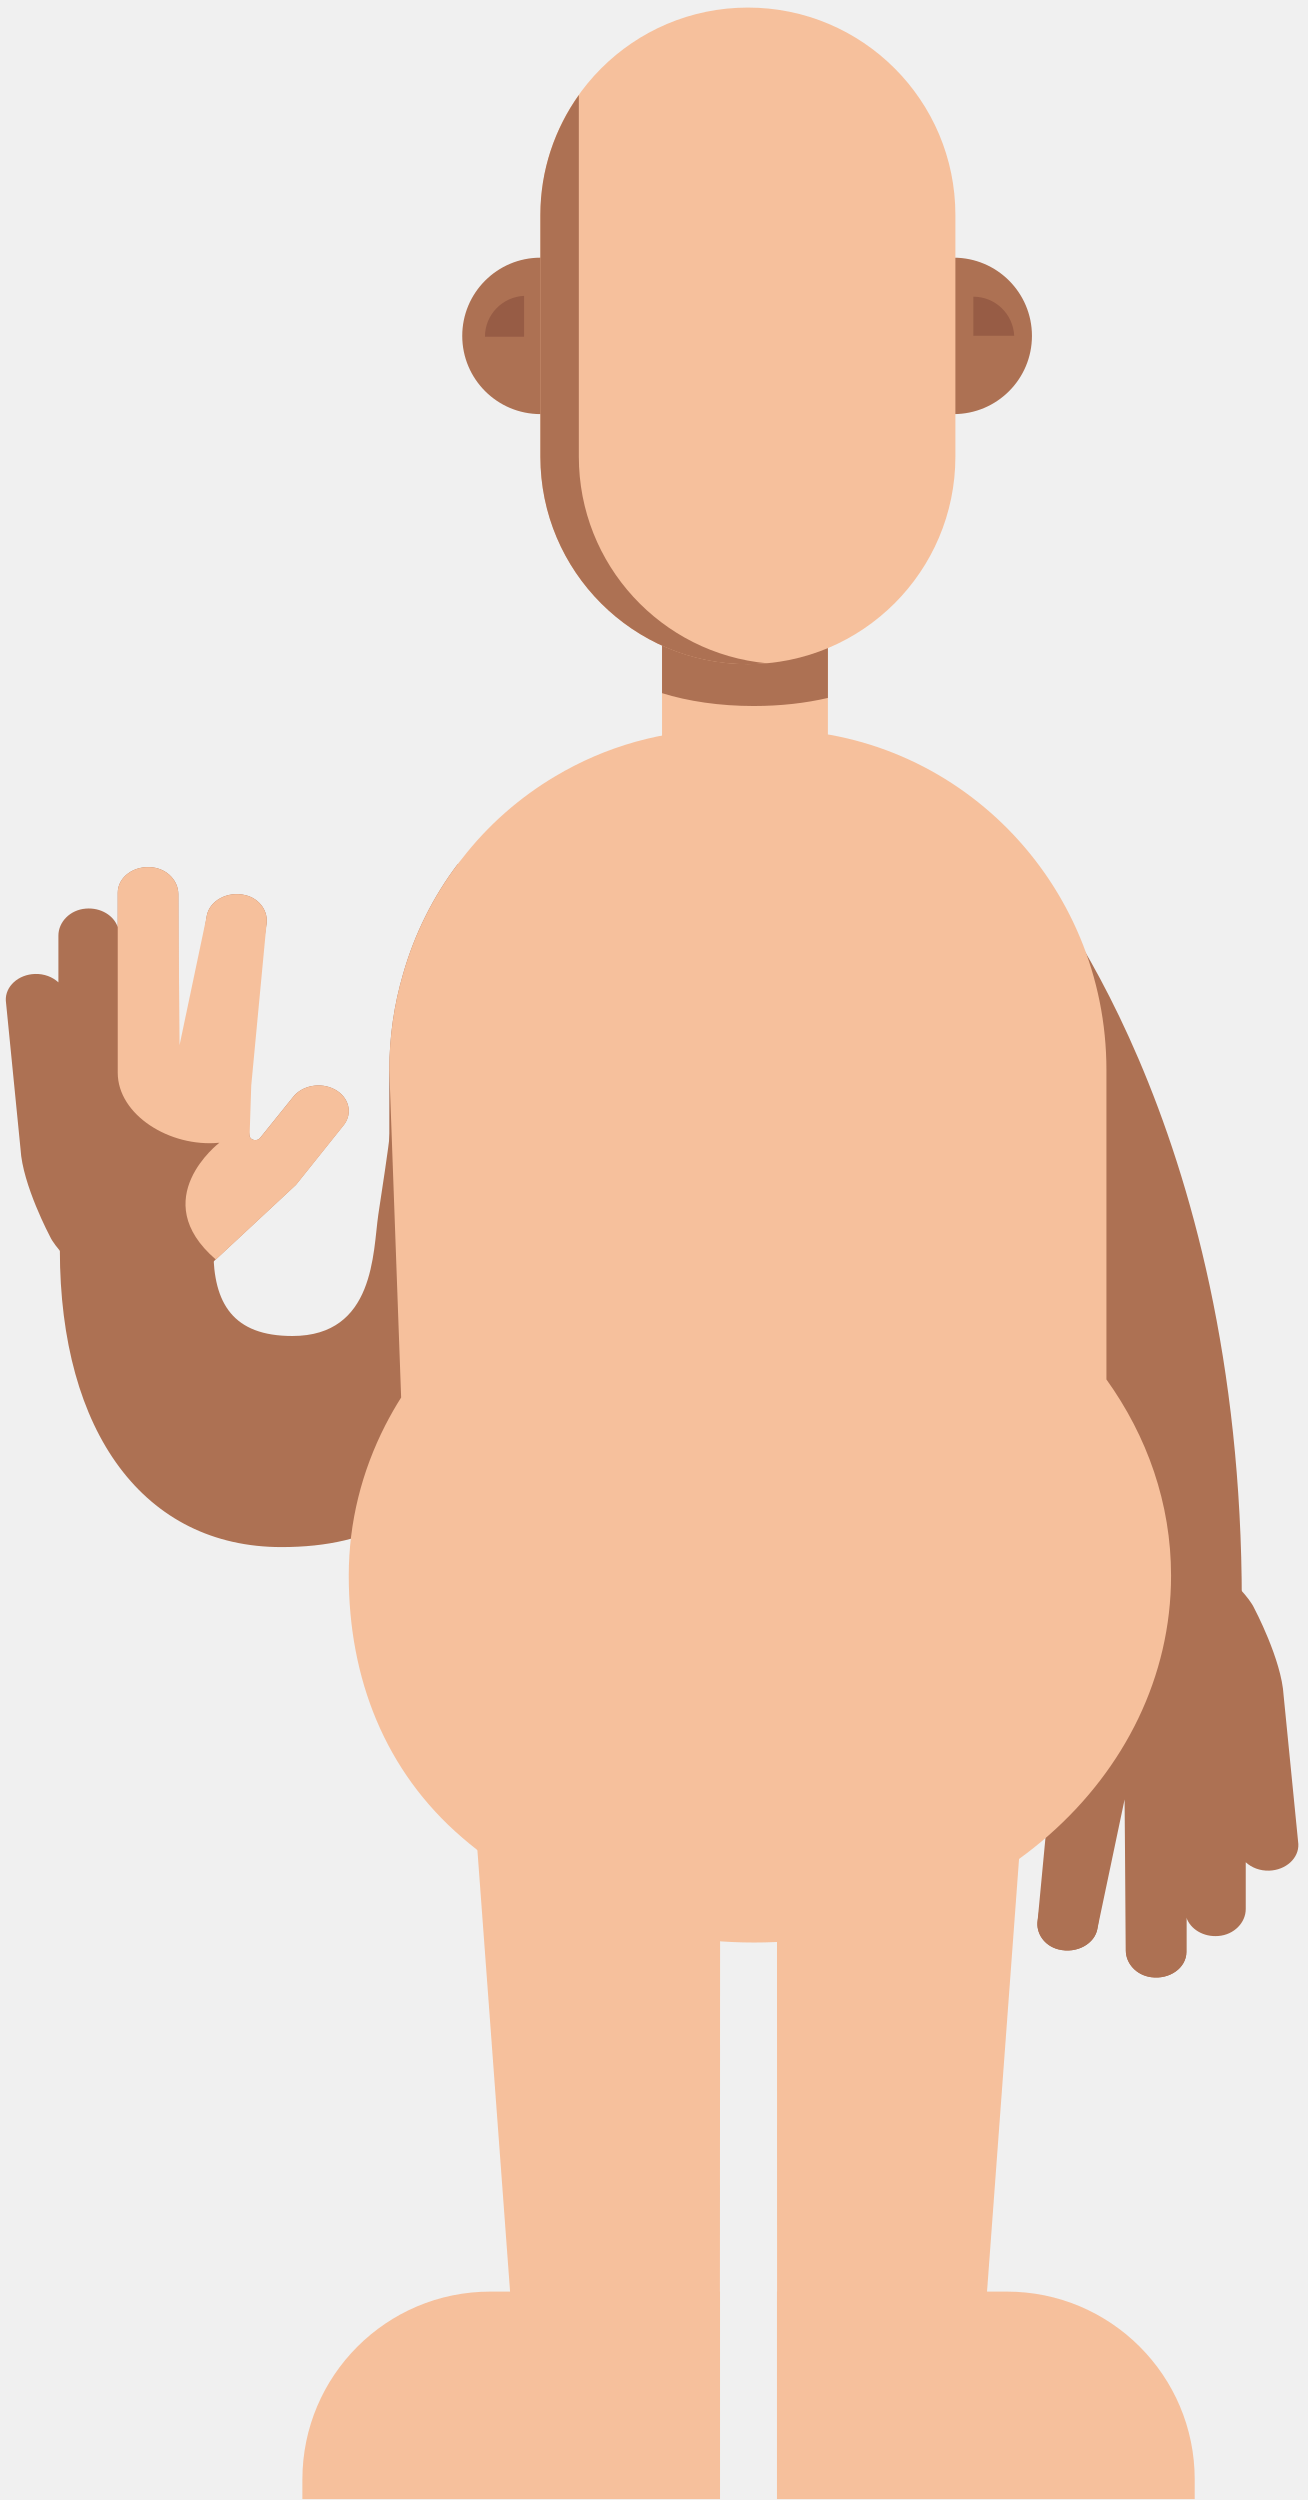
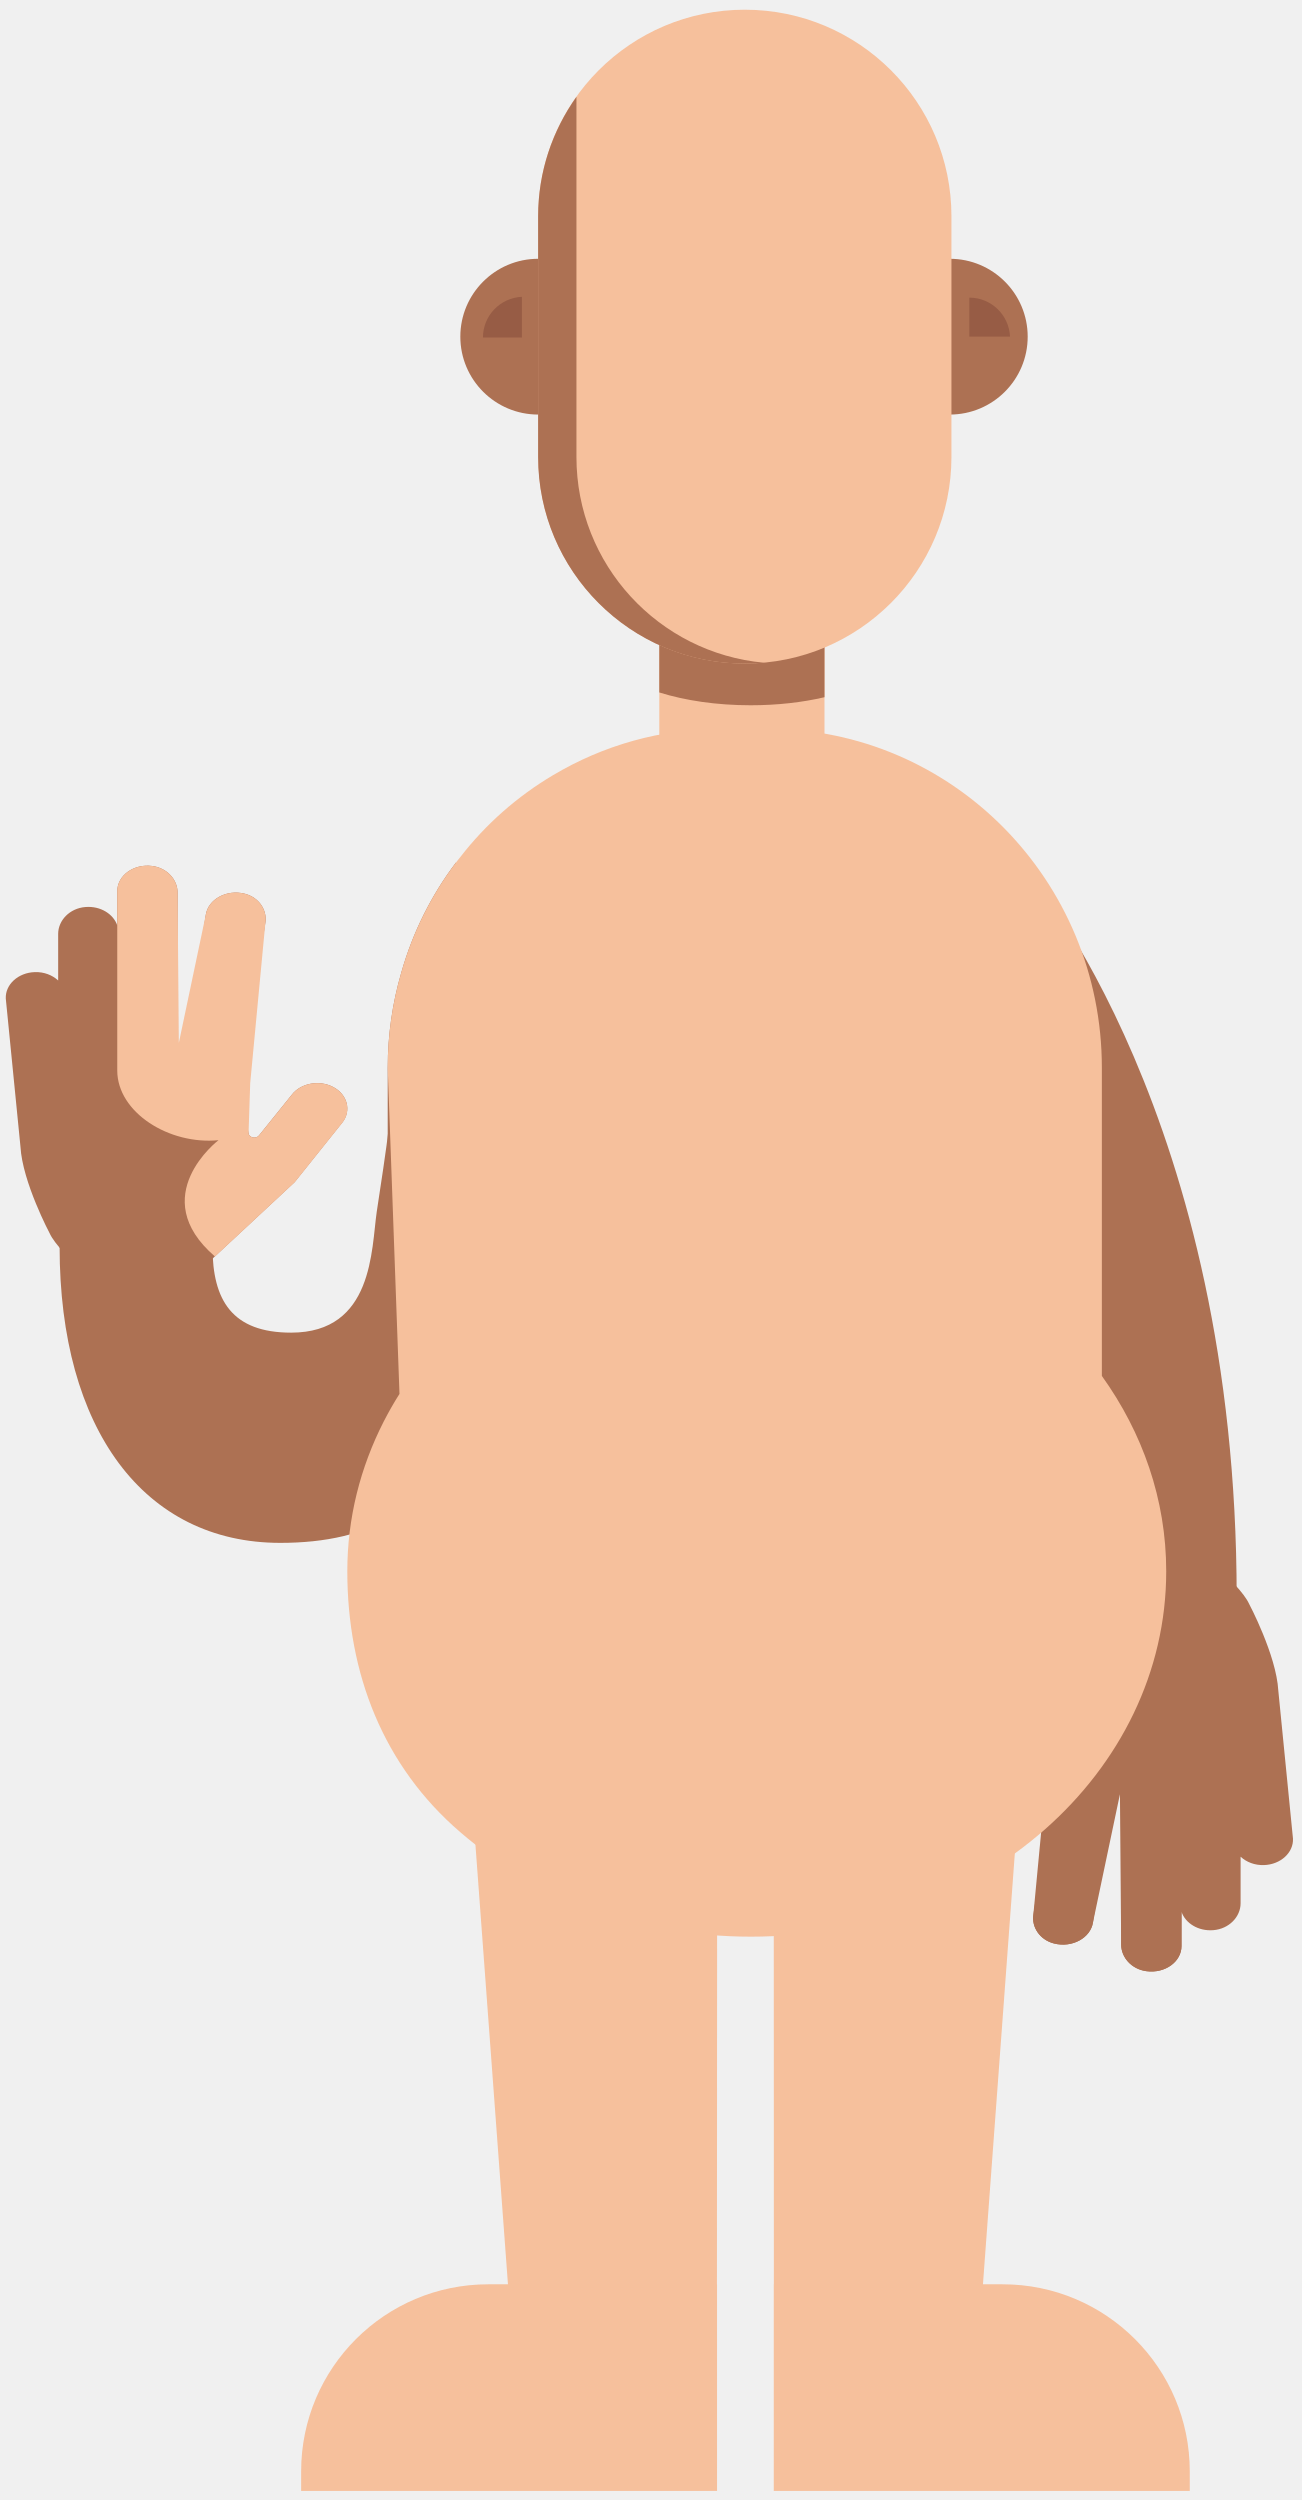
- <svg xmlns="http://www.w3.org/2000/svg" width="126" height="241" viewBox="0 0 126 241" fill="none">
-   <g clip-path="url(#clip0_310_90)">
-     <path d="M93.45 169.2C94.81 169.93 96.62 169.59 97.49 168.44L100.65 164.52C100.94 164.16 101.6 164.3 101.66 164.72L102.41 169.58L100.03 185.12C99.84 186.33 100.65 187.57 102.03 187.92C103.8 188.37 105.57 187.37 105.8 185.88L108.4 168.91L108.53 168.9V188.03C108.53 189.26 109.52 190.4 110.96 190.6C112.79 190.85 114.37 189.67 114.37 188.17V184.85C114.74 185.95 115.99 186.75 117.45 186.63C118.98 186.51 120.09 185.33 120.09 184.03V179.52C120.65 180.04 121.46 180.36 122.35 180.33C123.96 180.28 125.22 179.13 125.16 177.77L123.74 163.44C123.55 160 120.9 155.02 120.9 155.02C120.7 154.57 120.16 153.85 119.54 153.19V149.99H105.42V152.36C105.27 152.48 105.11 152.62 104.93 152.8L97.2 160L92.56 165.8C91.68 166.95 92.08 168.47 93.45 169.2Z" fill="#AD7153" />
-     <path d="M93.45 169.2C94.81 169.93 96.62 169.59 97.49 168.44L100.65 164.52C100.94 164.16 101.6 164.3 101.66 164.72L101.5 169.58L100.03 185.12C99.84 186.33 100.65 187.57 102.03 187.92C103.8 188.37 105.57 187.37 105.8 185.88L108.41 173.47L108.53 188.03C108.53 189.26 109.52 190.4 110.96 190.6C112.79 190.85 114.37 189.67 114.37 188.17V184.86V170.81C114.37 166.75 109.35 163.59 104.57 164.06C104.57 164.06 111.69 158.63 104.91 152.8C105.06 152.66 97.18 160 97.18 160L92.54 165.8C91.68 166.95 92.08 168.47 93.45 169.2Z" fill="#AD7153" />
-     <path d="M119.71 154.4H104.91C104.91 114.01 88.11 93.58 87.94 93.38L99.18 83.75C100.02 84.73 119.71 108.13 119.71 154.4Z" fill="#AD7153" />
-     <path d="M52.71 76.24V78.82C52.71 108.59 50.88 126.93 45.95 137.39C41.95 145.85 35.91 149.14 27.13 149.14C13.96 149.14 5.77 138.16 5.77 120.49H20.57C20.57 125.66 22.47 128.79 28.18 128.79C36.16 128.79 35.94 120.69 36.47 117.08C37.28 111.59 38.31 105.98 38.47 96.72C40.83 88.62 45.57 80.41 52.71 76.24Z" fill="#AD7153" />
-     <path d="M52.1 39.92C56.264 39.92 59.64 36.544 59.64 32.38C59.64 28.216 56.264 24.84 52.1 24.84C47.936 24.84 44.56 28.216 44.56 32.38C44.56 36.544 47.936 39.92 52.1 39.92Z" fill="#AD7153" />
-     <path d="M50.52 28.52C48.42 28.62 46.75 30.34 46.75 32.46H50.52V28.52Z" fill="#975C45" />
-     <path d="M91.94 39.92C96.104 39.92 99.48 36.544 99.48 32.38C99.48 28.216 96.104 24.84 91.94 24.84C87.776 24.84 84.4 28.216 84.4 32.38C84.4 36.544 87.776 39.92 91.94 39.92Z" fill="#AD7153" />
-     <path d="M97.77 32.37C97.67 30.27 95.95 28.6 93.83 28.6V32.37H97.77Z" fill="#975C45" />
-     <path d="M79.81 60.72H63.82V77.41H79.81V60.72Z" fill="#F6C09C" />
-     <path d="M63.82 66.82C66.31 67.6 69.36 68.06 72.66 68.06C75.25 68.06 77.68 67.78 79.81 67.28V58.93H63.82V66.82Z" fill="#AD7153" />
-     <path d="M72.1 64.02C61.06 64.02 52.1 55.07 52.1 44.02V20.73C52.1 9.69 61.05 0.73 72.1 0.73C83.14 0.73 92.1 9.68 92.1 20.73V44.03C92.09 55.07 83.14 64.02 72.1 64.02Z" fill="#F6C09C" />
-     <path d="M55.8 44.03V9.16C53.48 12.43 52.09 16.41 52.09 20.73V44.03C52.09 55.07 61.04 64.03 72.09 64.03C72.72 64.03 73.33 63.99 73.94 63.94C63.77 63 55.8 54.45 55.8 44.03Z" fill="#AD7153" />
-     <path d="M32.27 105.02C30.91 104.29 29.1 104.63 28.23 105.78L25.07 109.7C24.78 110.06 24.12 109.92 24.06 109.5L23.31 104.64L25.69 89.1C25.88 87.89 25.07 86.65 23.69 86.3C21.92 85.85 20.15 86.85 19.92 88.34L17.32 105.31L17.19 105.32V86.19C17.19 84.96 16.2 83.82 14.76 83.62C12.93 83.37 11.35 84.55 11.35 86.05V89.37C10.98 88.27 9.73 87.47 8.27 87.59C6.74 87.71 5.63 88.89 5.63 90.19V94.7C5.07 94.18 4.26 93.86 3.37 93.89C1.76 93.94 0.5 95.09 0.56 96.45L1.98 110.78C2.17 114.22 4.82 119.2 4.82 119.2C5.02 119.65 5.56 120.37 6.18 121.03V124.23H20.3V121.86C20.45 121.74 20.61 121.6 20.79 121.42L28.52 114.22L33.16 108.42C34.03 107.28 33.63 105.75 32.27 105.02Z" fill="#AD7153" />
-     <path d="M32.27 105.02C30.91 104.29 29.1 104.63 28.23 105.78L25.07 109.7C24.78 110.06 24.12 109.92 24.06 109.5L24.22 104.64L25.69 89.1C25.88 87.89 25.07 86.65 23.69 86.3C21.92 85.85 20.15 86.85 19.92 88.34L17.31 100.75L17.19 86.19C17.19 84.96 16.2 83.82 14.76 83.62C12.93 83.37 11.35 84.55 11.35 86.05V89.36V103.41C11.35 107.47 16.37 110.63 21.15 110.16C21.15 110.16 14.03 115.59 20.81 121.42C20.66 121.56 28.54 114.22 28.54 114.22L33.18 108.42C34.03 107.28 33.63 105.75 32.27 105.02Z" fill="#F6C09C" />
-     <path d="M44.14 83.28V135.98H37.53V103.15C37.53 99.94 37.99 96.85 38.85 93.91C39.96 90.01 41.77 86.41 44.14 83.28Z" fill="#AD7153" />
-     <path d="M112.89 151.89C112.89 171.43 94.9 187.26 72.69 187.26C61.74 187.26 51.8 183.4 44.56 177.15C37.1 170.74 33.62 161.79 33.62 151.89C33.62 146.73 34.88 141.83 37.14 137.4C37.61 136.49 38.11 135.6 38.67 134.72L37.53 103.15C37.53 99.94 37.99 96.85 38.85 93.91C39.96 90.01 41.77 86.41 44.14 83.28C44.28 83.11 44.41 82.92 44.56 82.75C47.01 79.58 50.06 76.89 53.53 74.83C58.33 71.97 63.9 70.33 69.87 70.33H74.32C92.18 70.33 106.66 85.02 106.66 103.15V132.98C110.59 138.46 112.89 144.93 112.89 151.89Z" fill="#F6C09C" />
-     <path d="M74.9 178.96C75.12 173.51 81.67 168.87 87.12 169.1C92.56 169.32 98.7 170.47 98.48 175.91L95.15 220.91H97.06C107.06 220.91 115.17 229.02 115.17 239.02V240.91H74.9V220.91H74.91L74.9 178.96Z" fill="#F6C09C" />
-     <path d="M69.42 178.96C69.2 173.51 62.65 168.87 57.2 169.1C51.76 169.32 45.62 170.47 45.84 175.91L49.17 220.91H47.26C37.26 220.91 29.15 229.02 29.15 239.02V240.91H69.41V220.91H69.4L69.42 178.96Z" fill="#F6C09C" />
+ <svg xmlns="http://www.w3.org/2000/svg" width="126" height="242" viewBox="0 0 126 242" fill="none">
+   <g clip-path="url(#clip0_347_869)">
+     <path d="M93.45 169.41C94.81 170.14 96.62 169.8 97.49 168.65L100.65 164.73C100.94 164.37 101.6 164.51 101.66 164.93L102.41 169.79L100.03 185.33C99.84 186.54 100.65 187.78 102.03 188.13C103.8 188.58 105.57 187.58 105.8 186.09L108.4 169.12L108.53 169.11V188.24C108.53 189.47 109.52 190.61 110.96 190.81C112.79 191.06 114.37 189.88 114.37 188.38V185.06C114.74 186.16 115.99 186.96 117.45 186.84C118.98 186.72 120.09 185.54 120.09 184.24V179.73C120.65 180.25 121.46 180.57 122.35 180.54C123.96 180.49 125.22 179.34 125.16 177.98L123.74 163.65C123.55 160.21 120.9 155.23 120.9 155.23C120.7 154.78 120.16 154.06 119.54 153.4V150.2H105.42V152.57C105.27 152.69 105.11 152.83 104.93 153.01L97.2 160.21L92.56 166.01C91.68 167.16 92.08 168.68 93.45 169.41Z" fill="#AD7153" />
+     <path d="M93.45 169.41C94.81 170.14 96.62 169.8 97.49 168.65L100.65 164.73C100.94 164.37 101.6 164.51 101.66 164.93L101.5 169.79L100.03 185.33C99.84 186.54 100.65 187.78 102.03 188.13C103.8 188.58 105.57 187.58 105.8 186.09L108.41 173.68L108.53 188.24C108.53 189.47 109.52 190.61 110.96 190.81C112.79 191.06 114.37 189.88 114.37 188.38V185.07V171.02C114.37 166.96 109.35 163.8 104.57 164.27C104.57 164.27 111.69 158.84 104.91 153.01C105.06 152.87 97.18 160.21 97.18 160.21L92.54 166.01C91.68 167.16 92.08 168.68 93.45 169.41Z" fill="#AD7153" />
+     <path d="M119.71 154.61H104.91C104.91 114.22 88.11 93.79 87.94 93.59L99.18 83.96C100.02 84.94 119.71 108.34 119.71 154.61Z" fill="#AD7153" />
+     <path d="M52.71 76.45V79.03C52.71 108.8 50.88 127.14 45.95 137.6C41.95 146.06 35.91 149.35 27.13 149.35C13.96 149.35 5.77 138.37 5.77 120.7H20.57C20.57 125.87 22.47 129 28.18 129C36.16 129 35.94 120.9 36.47 117.29C37.28 111.8 38.31 106.19 38.47 96.93C40.83 88.83 45.57 80.62 52.71 76.45Z" fill="#AD7153" />
+     <path d="M52.1 40.13C56.264 40.13 59.64 36.754 59.64 32.59C59.64 28.426 56.264 25.05 52.1 25.05C47.936 25.05 44.56 28.426 44.56 32.59C44.56 36.754 47.936 40.13 52.1 40.13Z" fill="#AD7153" />
+     <path d="M50.52 28.73C48.42 28.83 46.75 30.55 46.75 32.67H50.52V28.73Z" fill="#975C45" />
+     <path d="M91.94 40.13C96.104 40.13 99.48 36.754 99.48 32.59C99.48 28.426 96.104 25.05 91.94 25.05C87.776 25.05 84.4 28.426 84.4 32.59C84.4 36.754 87.776 40.13 91.94 40.13Z" fill="#AD7153" />
+     <path d="M97.77 32.58C97.67 30.48 95.95 28.81 93.83 28.81V32.58H97.77Z" fill="#975C45" />
+     <path d="M79.81 60.93H63.82V77.62H79.81V60.93Z" fill="#F6C09C" />
+     <path d="M63.82 67.03C66.31 67.81 69.36 68.27 72.66 68.27C75.25 68.27 77.68 67.99 79.81 67.49V59.14H63.82V67.03Z" fill="#AD7153" />
+     <path d="M72.1 64.23C61.06 64.23 52.1 55.28 52.1 44.23V20.94C52.1 9.9 61.05 0.94 72.1 0.94C83.14 0.94 92.1 9.89 92.1 20.94V44.24C92.09 55.28 83.14 64.23 72.1 64.23Z" fill="#F6C09C" />
+     <path d="M55.8 44.24V9.37C53.48 12.64 52.09 16.62 52.09 20.94V44.24C52.09 55.28 61.04 64.24 72.09 64.24C72.72 64.24 73.33 64.2 73.94 64.15C63.77 63.21 55.8 54.66 55.8 44.24Z" fill="#AD7153" />
+     <path d="M32.27 105.23C30.91 104.5 29.1 104.84 28.23 105.99L25.07 109.91C24.78 110.27 24.12 110.13 24.06 109.71L23.31 104.85L25.69 89.31C25.88 88.1 25.07 86.86 23.69 86.51C21.92 86.06 20.15 87.06 19.92 88.55L17.32 105.52L17.19 105.53V86.4C17.19 85.17 16.2 84.03 14.76 83.83C12.93 83.58 11.35 84.76 11.35 86.26V89.58C10.98 88.48 9.73 87.68 8.27 87.8C6.74 87.92 5.63 89.1 5.63 90.4V94.91C5.07 94.39 4.26 94.07 3.37 94.1C1.76 94.15 0.5 95.3 0.56 96.66L1.98 110.99C2.17 114.43 4.82 119.41 4.82 119.41C5.02 119.86 5.56 120.58 6.18 121.24V124.44H20.3V122.07C20.45 121.95 20.61 121.81 20.79 121.63L28.52 114.43L33.16 108.63C34.03 107.49 33.63 105.96 32.27 105.23Z" fill="#AD7153" />
+     <path d="M32.27 105.23C30.91 104.5 29.1 104.84 28.23 105.99L25.07 109.91C24.78 110.27 24.12 110.13 24.06 109.71L24.22 104.85L25.69 89.31C25.88 88.1 25.07 86.86 23.69 86.51C21.92 86.06 20.15 87.06 19.92 88.55L17.31 100.96L17.19 86.4C17.19 85.17 16.2 84.03 14.76 83.83C12.93 83.58 11.35 84.76 11.35 86.26V89.57V103.62C11.35 107.68 16.37 110.84 21.15 110.37C21.15 110.37 14.03 115.8 20.81 121.63C20.66 121.77 28.54 114.43 28.54 114.43L33.18 108.63C34.03 107.49 33.63 105.96 32.27 105.23Z" fill="#F6C09C" />
+     <path d="M44.14 83.49V136.19H37.53V103.36C37.53 100.15 37.99 97.06 38.85 94.12C39.96 90.22 41.77 86.62 44.14 83.49Z" fill="#AD7153" />
+     <path d="M112.89 152.1C112.89 171.64 94.9 187.47 72.69 187.47C61.74 187.47 51.8 183.61 44.56 177.36C37.1 170.95 33.62 162 33.62 152.1C33.62 146.94 34.88 142.04 37.14 137.61C37.61 136.7 38.11 135.81 38.67 134.93L37.53 103.36C37.53 100.15 37.99 97.06 38.85 94.12C39.96 90.22 41.77 86.62 44.14 83.49C44.28 83.32 44.41 83.13 44.56 82.96C47.01 79.79 50.06 77.1 53.53 75.04C58.33 72.18 63.9 70.54 69.87 70.54H74.32C92.18 70.54 106.66 85.23 106.66 103.36V133.19C110.59 138.67 112.89 145.14 112.89 152.1Z" fill="#F6C09C" />
+     <path d="M74.9 179.17C75.12 173.72 81.67 169.08 87.12 169.31C92.56 169.53 98.7 170.68 98.48 176.12L95.15 221.12H97.06C107.06 221.12 115.17 229.23 115.17 239.23V241.12H74.9V221.12H74.91L74.9 179.17Z" fill="#F6C09C" />
+     <path d="M69.42 179.17C69.2 173.72 62.65 169.08 57.2 169.31C51.76 169.53 45.62 170.68 45.84 176.12L49.17 221.12H47.26C37.26 221.12 29.15 229.23 29.15 239.23V241.12H69.41V221.12H69.4L69.42 179.17Z" fill="#F6C09C" />
  </g>
  <defs>
-     <clipPath id="clip0_310_90">
-       <rect width="124.6" height="240.19" fill="white" transform="translate(0.560059 0.72998)" />
+     <clipPath id="clip0_347_869">
+       <rect width="124.6" height="240.19" fill="white" transform="translate(0.560059 0.940063)" />
    </clipPath>
  </defs>
</svg>
